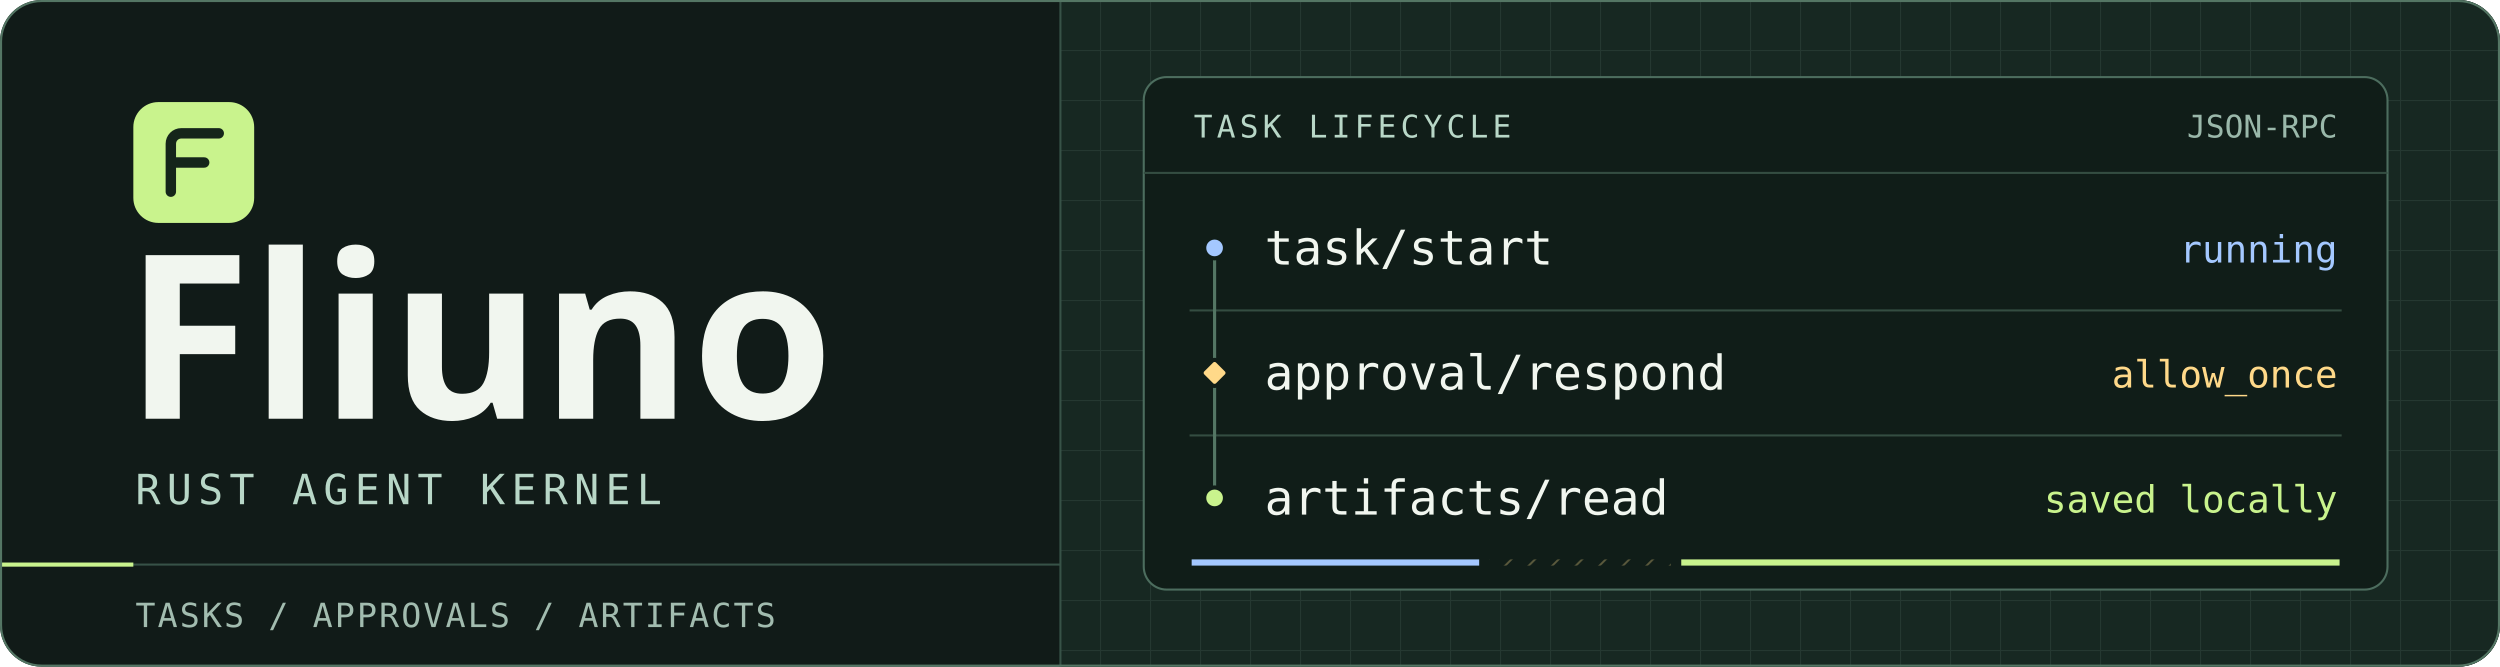
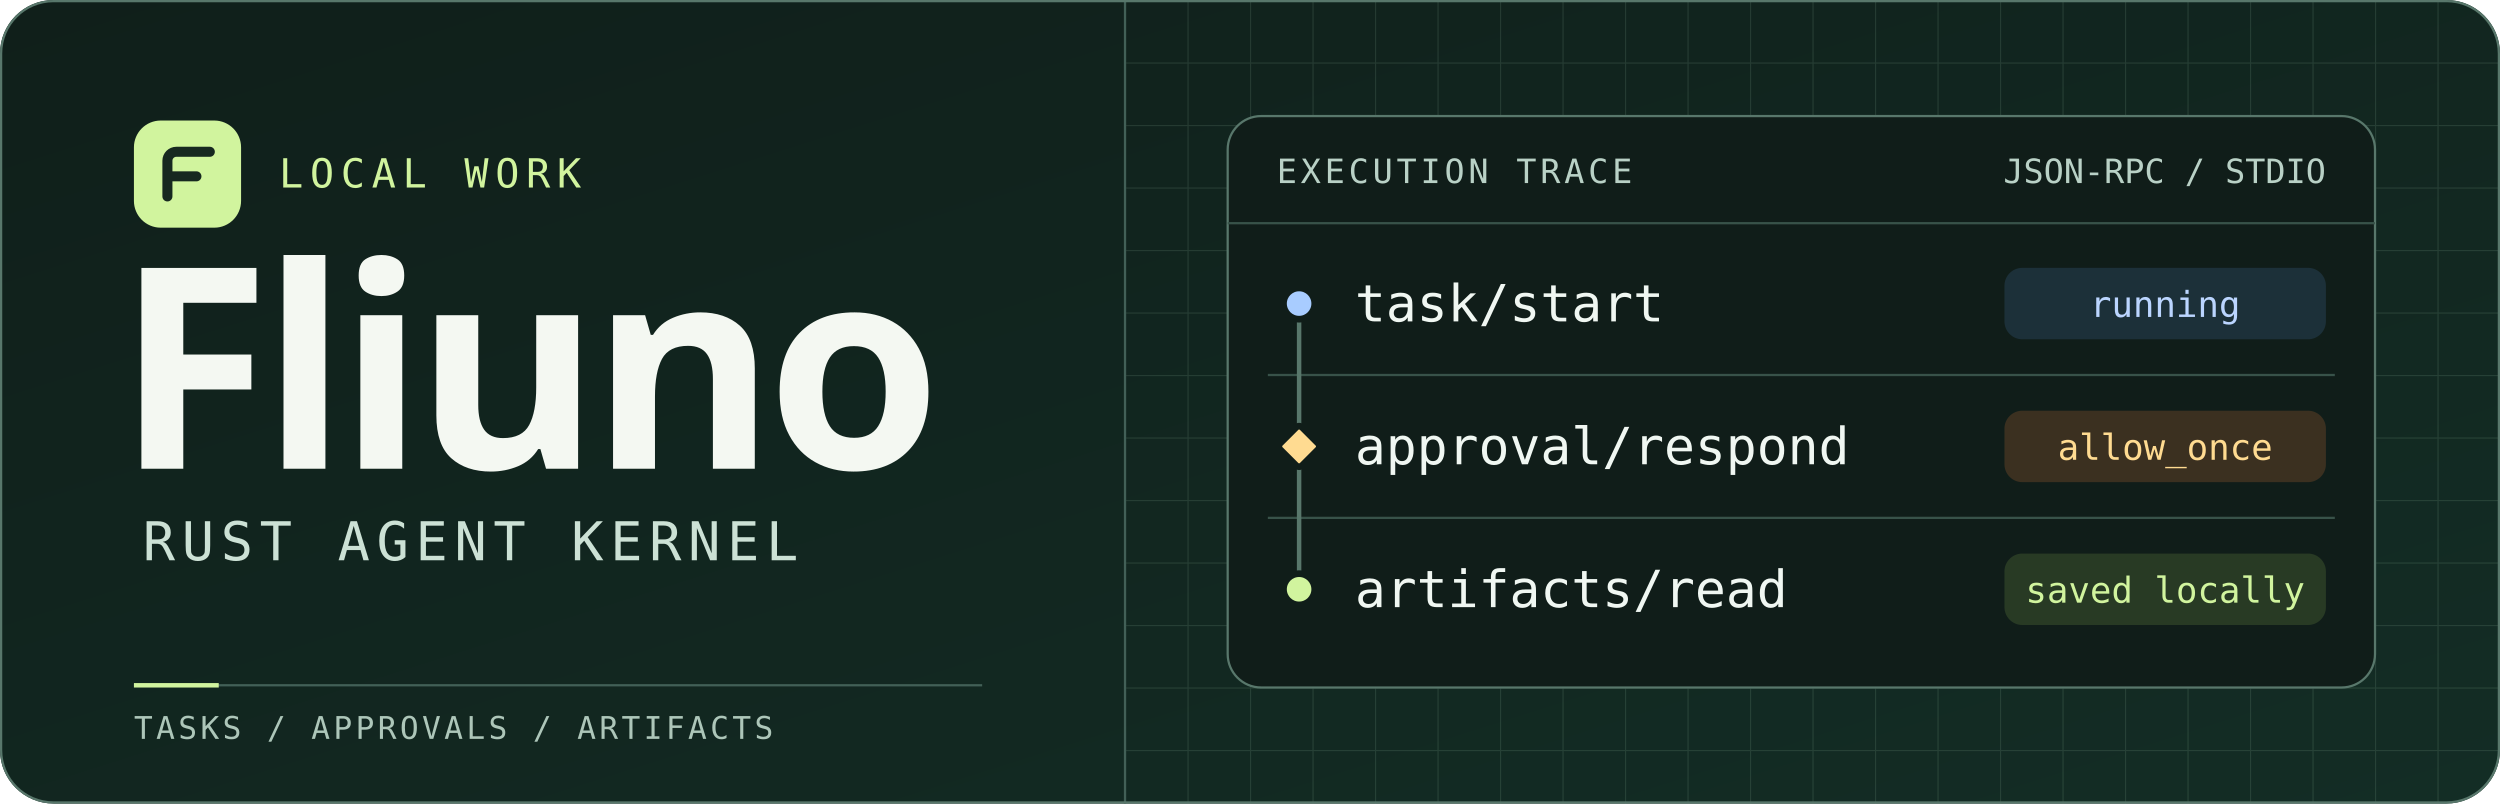
- <svg xmlns="http://www.w3.org/2000/svg" width="1200" height="320" viewBox="0 0 1200 320" role="img" aria-labelledby="title description">
+ <svg xmlns="http://www.w3.org/2000/svg" width="1120" height="360" viewBox="0 0 1120 360" role="img" aria-labelledby="title description">
  <defs>
    <clipPath id="frame">
-       <rect width="1200" height="320" rx="20" />
+       <rect width="1120" height="360" rx="24" />
    </clipPath>
-     <pattern id="grid" width="24" height="24" patternUnits="userSpaceOnUse">
-       <path d="M24 0H0v24" fill="none" stroke="#90b6a4" stroke-opacity=".12" />
-     </pattern>
-     <pattern id="approval-lines" width="8" height="8" patternUnits="userSpaceOnUse" patternTransform="rotate(45)">
-       <path d="M0 0v8" stroke="#f1d285" stroke-opacity=".3" stroke-width="2" />
+     <linearGradient id="background" x2="1" y2="1" gradientUnits="objectBoundingBox">
+       <stop stop-color="#101f1a" />
+       <stop offset="1" stop-color="#132d25" />
+     </linearGradient>
+     <pattern id="grid" width="28" height="28" patternUnits="userSpaceOnUse">
+       <path d="M28 0H0v28" fill="none" stroke="#acddbf" stroke-opacity=".13" />
    </pattern>
  </defs>
  <g clip-path="url(#frame)">
-     <path d="M0 0h1200v320H0z" fill="#111b18" />
-     <path d="M509 0h691v320H509z" fill="#172822" />
-     <path d="M509 0h691v320H509z" fill="url(#grid)" />
-     <path d="M509 0v320M0 271h509" stroke="#375247" />
-     <path d="M0 271h64" stroke="#c9f38d" stroke-width="2" />
-     <g transform="translate(64 49)">
-       <rect width="58" height="58" rx="12" fill="#c9f38d" />
-       <path d="M18 43V20a5 5 0 0 1 5-5h18M18 29h16" fill="none" stroke="#15251a" stroke-width="5" stroke-linecap="round" />
+     <path d="M0 0h1120v360H0z" fill="url(#background)" />
+     <path d="M504 0h616v360H504z" fill="url(#grid)" />
+     <path d="M504 0v360" stroke="#426057" />
+     <path d="M60 307h380" stroke="#426057" />
+     <path d="M60 307h38" stroke="#d1f49e" stroke-width="2" />
+     <g transform="translate(60 54)">
+       <rect width="48" height="48" rx="12" fill="#d1f49e" />
+       <path d="M15 34V18a4 4 0 0 1 4-4h15M15 25h13" fill="none" stroke="#172820" stroke-width="4.5" stroke-linecap="round" />
    </g>
-     <text x="60" y="201" fill="#f1f6ef" font-family="'Segoe UI', system-ui, sans-serif" font-size="110" font-weight="700">Fliuno</text>
-     <g font-family="ui-monospace, Consolas, monospace" font-size="20">
-       <text x="65" y="242" fill="#b8d7c7" letter-spacing="3">RUST AGENT KERNEL</text>
-       <text x="65" y="301" fill="#a2bcaf" font-size="16" letter-spacing="1">TASKS / APPROVALS / ARTIFACTS</text>
+     <g font-family="ui-monospace, 'Cascadia Mono', Consolas, monospace">
+       <text x="125" y="84" fill="#d1f49e" font-size="18" letter-spacing="3">LOCAL WORK</text>
+       <text x="64" y="251" fill="#cce1d5" font-size="24" letter-spacing="3">RUST AGENT KERNEL</text>
+       <text x="60" y="331" fill="#adc6b9" font-size="14" letter-spacing="1.5">TASKS  /  APPROVALS  /  ARTIFACTS</text>
    </g>
-     <g transform="translate(549 37)">
-       <rect width="597" height="246" rx="11" fill="#101d18" stroke="#4c6d5e" />
-       <path d="M0 46h597M22 112h553M22 172h553" stroke="#344d41" />
-       <path d="M34 77v123" stroke="#547664" stroke-width="1.5" />
-       <circle cx="34" cy="82" r="5" fill="#a4c8ff" stroke="#101d18" stroke-width="2" />
-       <rect x="29" y="137" width="10" height="10" rx="2" transform="rotate(45 34 142)" fill="#ffd989" stroke="#101d18" stroke-width="2" />
-       <circle cx="34" cy="202" r="5" fill="#c9f38d" stroke="#101d18" stroke-width="2" />
-       <g font-family="ui-monospace, Consolas, monospace">
-         <text x="24" y="29" fill="#b8d7c7" font-size="15" letter-spacing="2">TASK LIFECYCLE</text>
-         <text x="573" y="29" fill="#9ab8aa" font-size="15" text-anchor="end">JSON-RPC</text>
-         <g fill="#f1f6ef" font-size="23">
-           <text x="58" y="90">task/start</text>
-           <text x="58" y="150">approval/respond</text>
-           <text x="58" y="210">artifacts/read</text>
-         </g>
-         <g font-size="18" text-anchor="end">
-           <text x="573" y="89" fill="#a4c8ff">running</text>
-           <text x="573" y="149" fill="#ffd989">allow_once</text>
-           <text x="573" y="209" fill="#c9f38d">saved locally</text>
-         </g>
+     <text x="52" y="210" fill="#f4f8f2" font-family="'Segoe UI', system-ui, sans-serif" font-size="126" font-weight="700" letter-spacing="-4">Fliuno</text>
+     <g transform="translate(550 52)" font-family="ui-monospace, 'Cascadia Mono', Consolas, monospace">
+       <rect width="514" height="256" rx="15" fill="#101d19" stroke="#58776b" />
+       <path d="M0 48h514M18 116h478m-478 64h478" stroke="#385249" />
+       <text x="22" y="30" fill="#b9d1c6" font-size="15" letter-spacing="1.7">EXECUTION TRACE</text>
+       <text x="492" y="30" fill="#b9d1c6" font-size="15" text-anchor="end">JSON-RPC / STDIO</text>
+       <path d="M32 84v128" stroke="#58776b" stroke-width="2" />
+       <circle cx="32" cy="84" r="7" fill="#a8ccff" stroke="#101d19" stroke-width="3" />
+       <rect x="25" y="141" width="14" height="14" rx="2" transform="rotate(45 32 148)" fill="#ffdb91" stroke="#101d19" stroke-width="3" />
+       <circle cx="32" cy="212" r="7" fill="#d1f49e" stroke="#101d19" stroke-width="3" />
+       <g fill="#f0f7f2" font-size="23">
+         <text x="57" y="92">task/start</text>
+         <text x="57" y="156">approval/respond</text>
+         <text x="57" y="220">artifacts/read</text>
      </g>
-       <path d="M23 233h138" stroke="#a4c8ff" stroke-width="3" />
-       <rect x="166" y="231.5" width="87" height="3" fill="url(#approval-lines)" />
-       <path d="M258 233h316" stroke="#c9f38d" stroke-width="3" />
+       <rect x="348" y="68" width="144" height="32" rx="8" fill="#1c3039" />
+       <rect x="348" y="132" width="144" height="32" rx="8" fill="#3b3020" />
+       <rect x="348" y="196" width="144" height="32" rx="8" fill="#283a24" />
+       <g font-size="16" text-anchor="middle">
+         <text x="420" y="90" fill="#bbd5ff">running</text>
+         <text x="420" y="154" fill="#ffdb91">allow_once</text>
+         <text x="420" y="218" fill="#d1f49e">saved locally</text>
+       </g>
    </g>
  </g>
-   <rect x=".5" y=".5" width="1199" height="319" rx="19.5" fill="none" stroke="#547664" />
+   <rect x=".5" y=".5" width="1119" height="359" rx="23.5" fill="none" stroke="#58776b" />
</svg>
